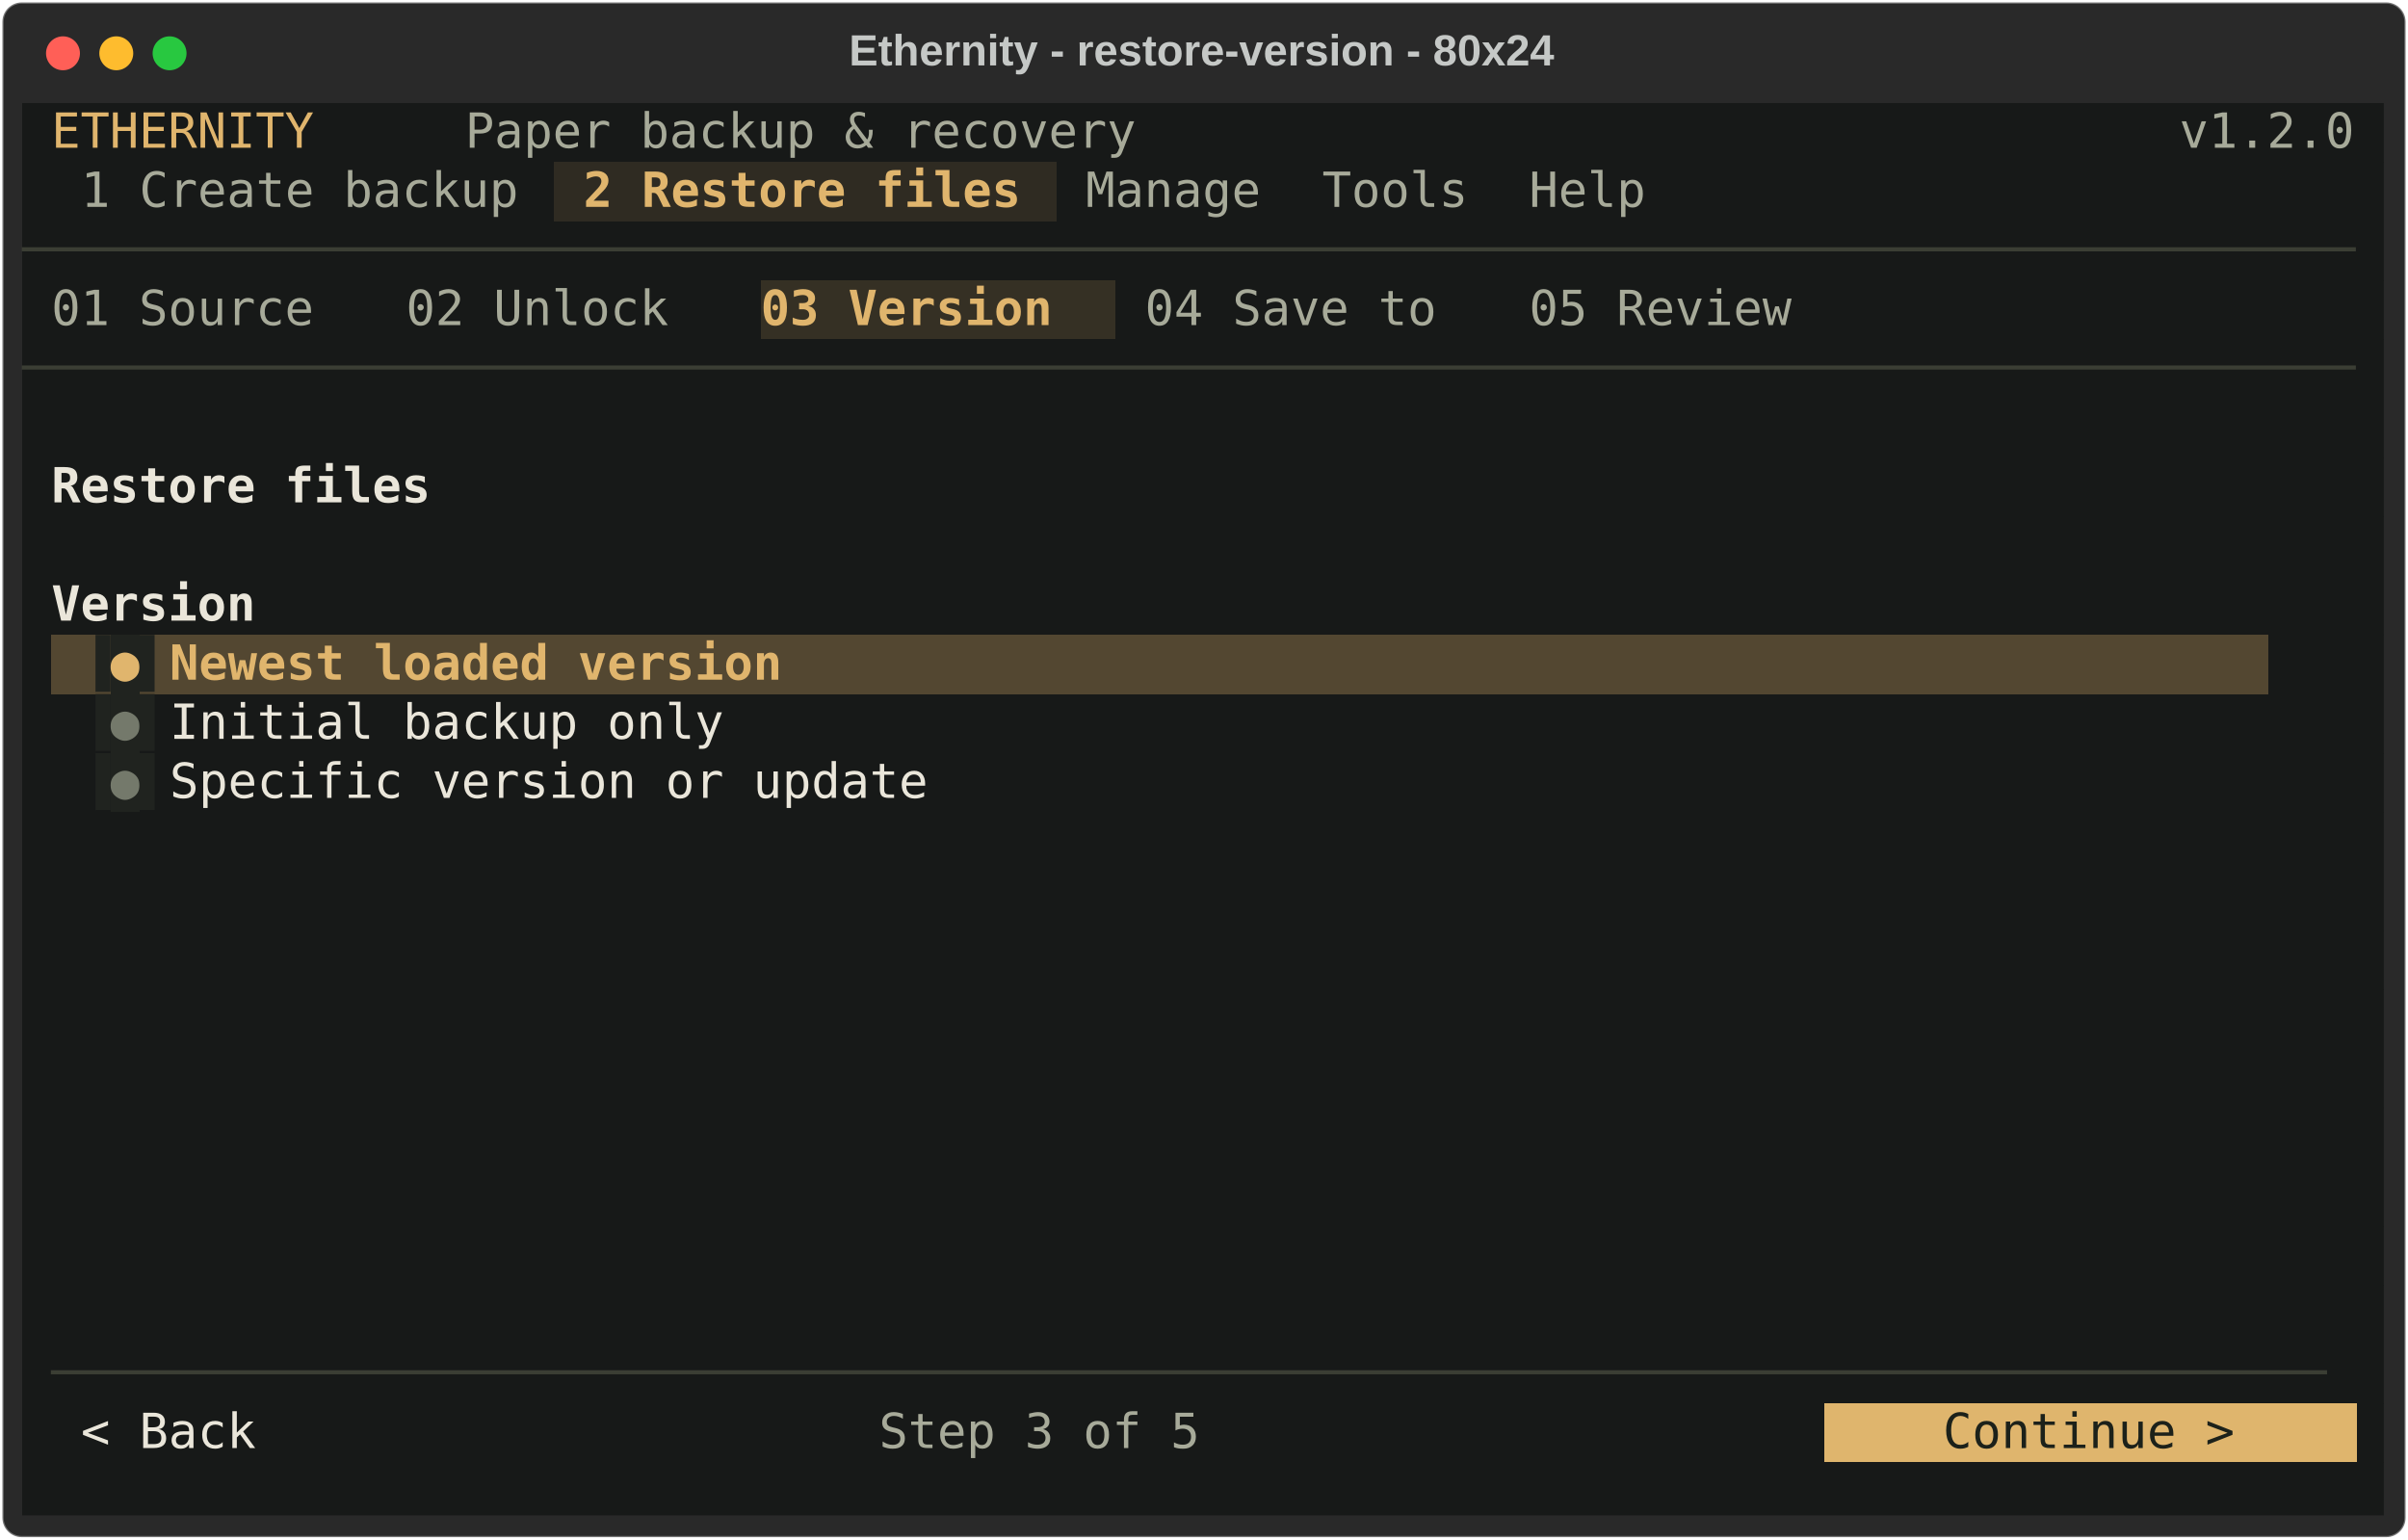
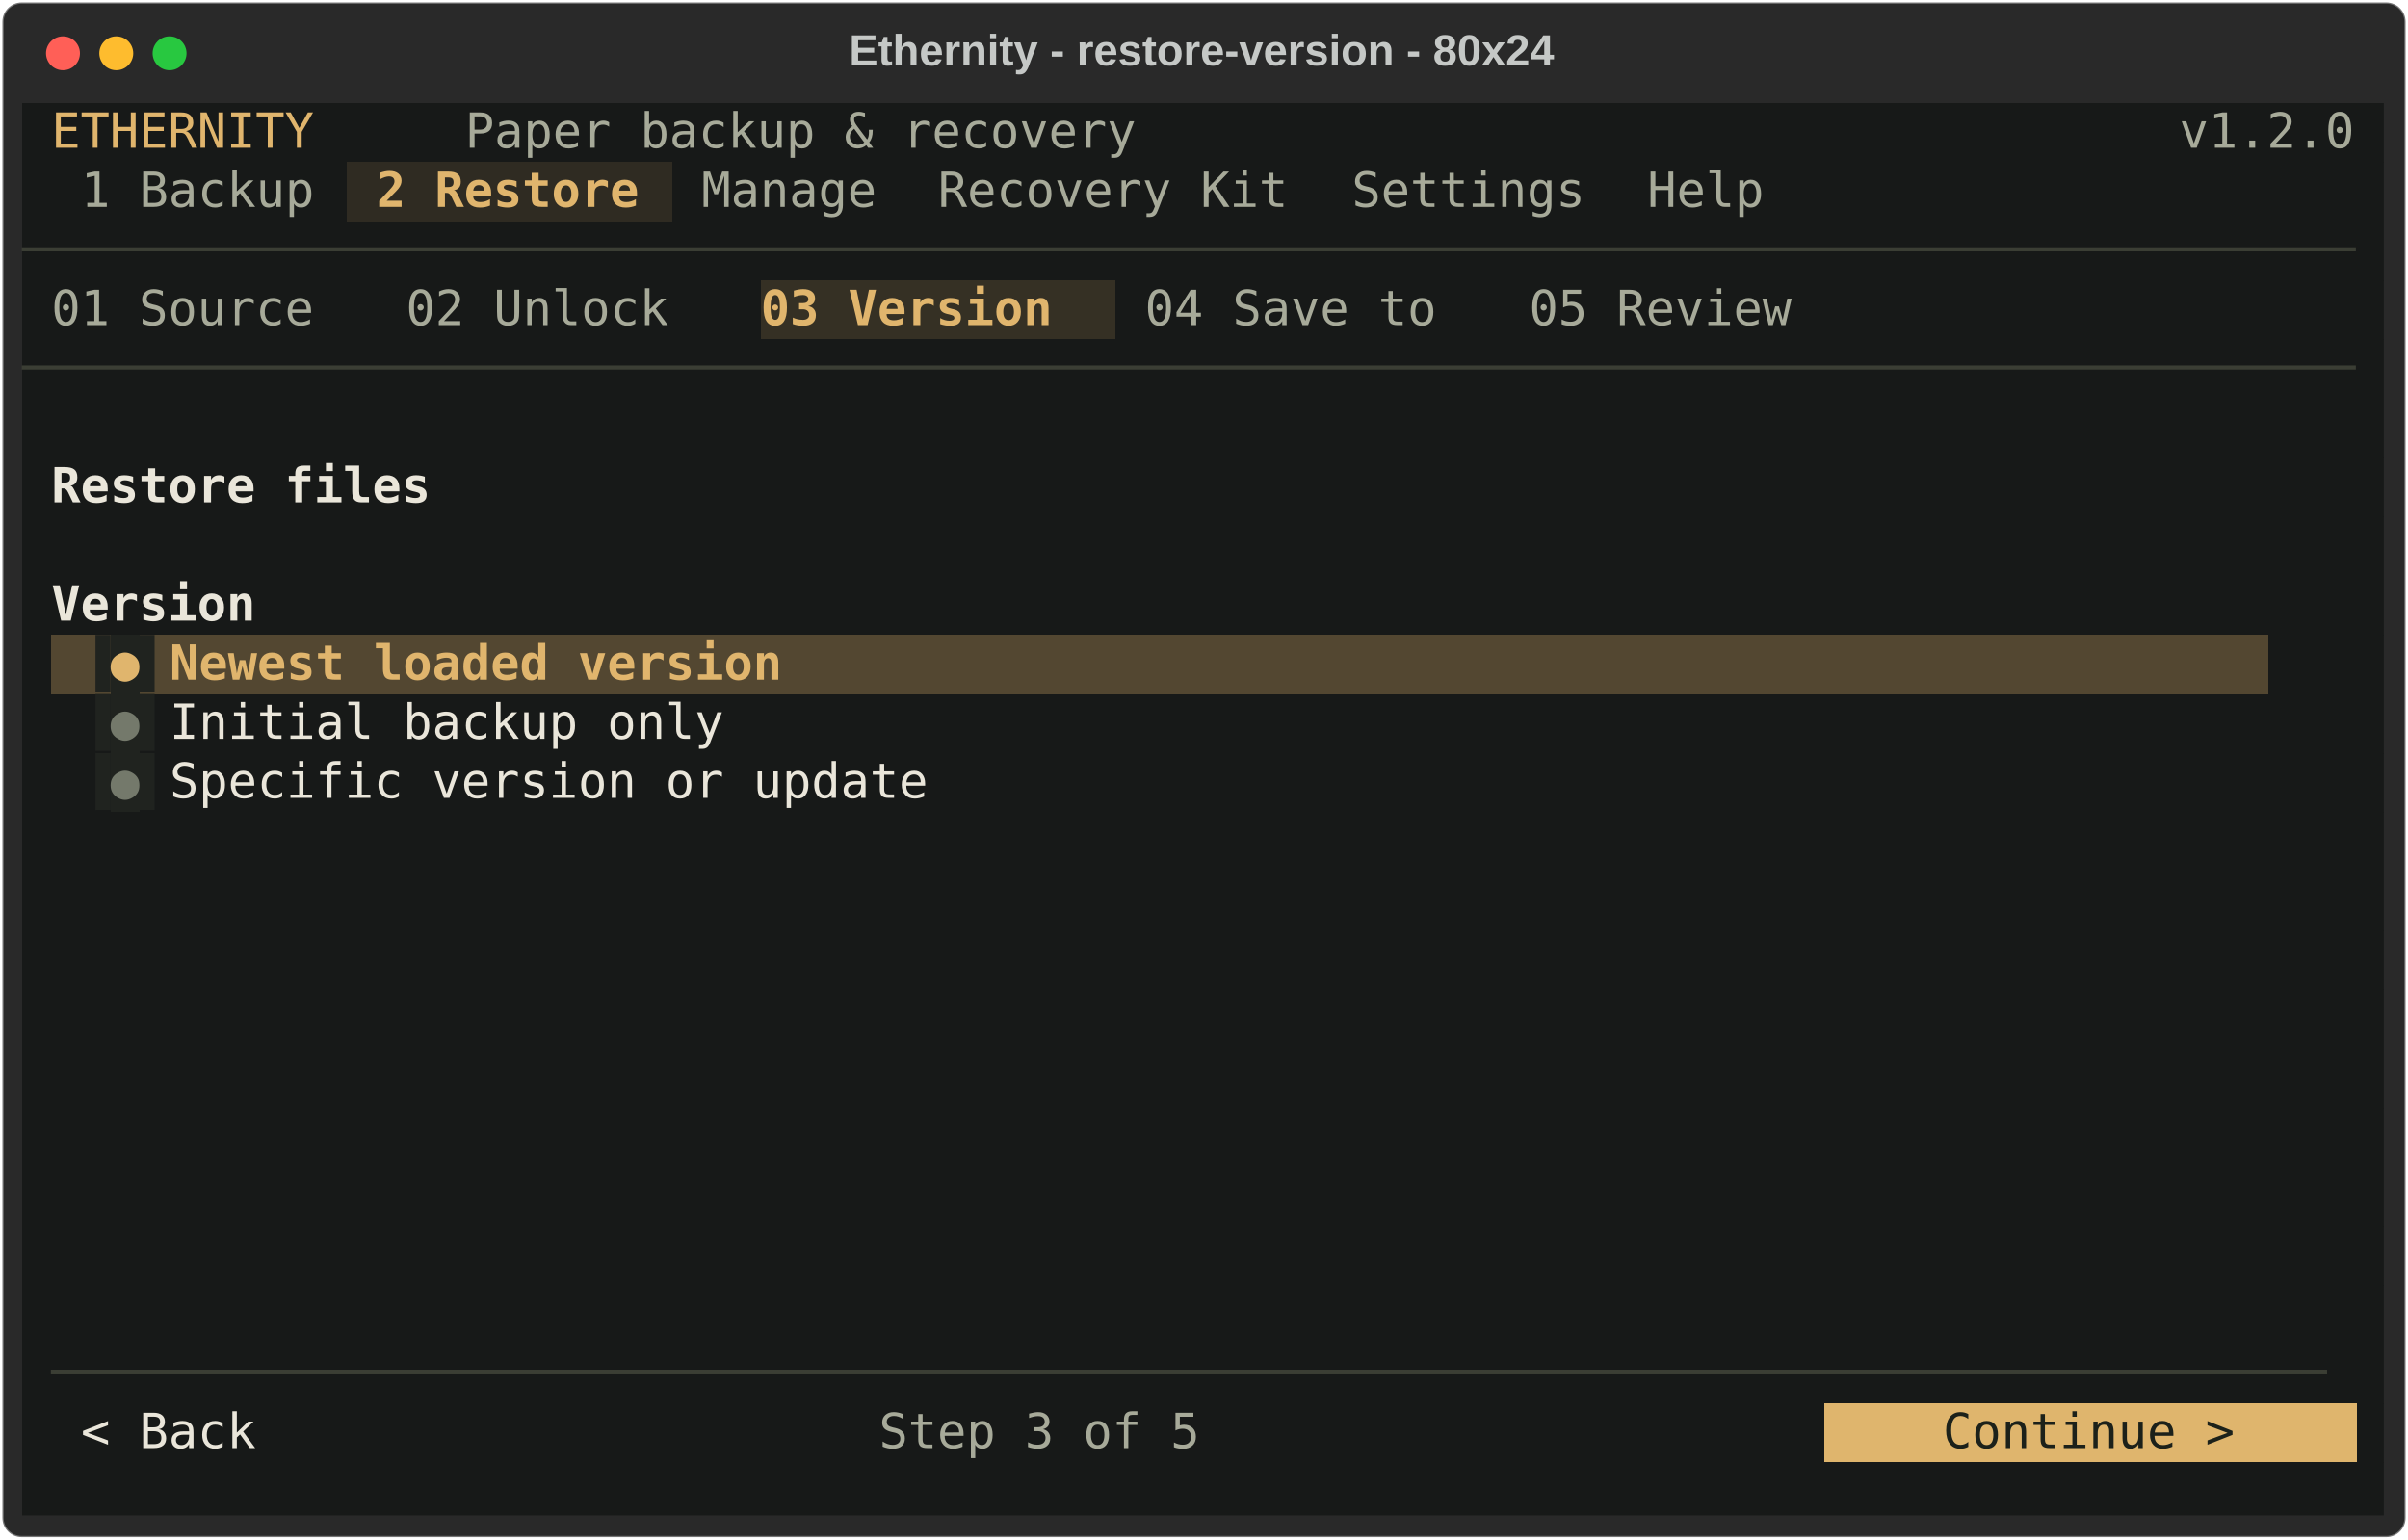
<svg xmlns="http://www.w3.org/2000/svg" class="rich-terminal" viewBox="0 0 994 635.6">
  <style>

    @font-face {
        font-family: "Fira Code";
        src: local("FiraCode-Regular"),
                url("https://cdnjs.cloudflare.com/ajax/libs/firacode/6.2.0/woff2/FiraCode-Regular.woff2") format("woff2"),
                url("https://cdnjs.cloudflare.com/ajax/libs/firacode/6.2.0/woff/FiraCode-Regular.woff") format("woff");
        font-style: normal;
        font-weight: 400;
    }
    @font-face {
        font-family: "Fira Code";
        src: local("FiraCode-Bold"),
                url("https://cdnjs.cloudflare.com/ajax/libs/firacode/6.2.0/woff2/FiraCode-Bold.woff2") format("woff2"),
                url("https://cdnjs.cloudflare.com/ajax/libs/firacode/6.2.0/woff/FiraCode-Bold.woff") format("woff");
        font-style: bold;
        font-weight: 700;
    }

    .terminal-matrix {
        font-family: Fira Code, monospace;
        font-size: 20px;
        line-height: 24.4px;
        font-variant-east-asian: full-width;
    }

    .terminal-title {
        font-size: 18px;
        font-weight: bold;
        font-family: arial;
    }

    .terminal-r1 { fill: #c5c8c6 }
.terminal-r2 { fill: #e0b56d }
.terminal-r3 { fill: #a7aa99 }
.terminal-r4 { fill: #e0b56d;font-weight: bold }
.terminal-r5 { fill: #3b3e34 }
.terminal-r6 { fill: #eae6da;font-weight: bold }
.terminal-r7 { fill: #20231f;font-weight: bold }
.terminal-r8 { fill: #20231f }
.terminal-r9 { fill: #74796b }
.terminal-r10 { fill: #eae6da }
.terminal-r11 { fill: #1c211a }
    </style>
  <defs>
    <clipPath id="terminal-clip-terminal">
      <rect x="0" y="0" width="975.0" height="584.6" />
    </clipPath>
    <clipPath id="terminal-line-0">
      <rect x="0" y="1.5" width="976" height="24.65" />
    </clipPath>
    <clipPath id="terminal-line-1">
      <rect x="0" y="25.9" width="976" height="24.65" />
    </clipPath>
    <clipPath id="terminal-line-2">
      <rect x="0" y="50.3" width="976" height="24.65" />
    </clipPath>
    <clipPath id="terminal-line-3">
      <rect x="0" y="74.7" width="976" height="24.65" />
    </clipPath>
    <clipPath id="terminal-line-4">
      <rect x="0" y="99.1" width="976" height="24.65" />
    </clipPath>
    <clipPath id="terminal-line-5">
      <rect x="0" y="123.5" width="976" height="24.65" />
    </clipPath>
    <clipPath id="terminal-line-6">
      <rect x="0" y="147.9" width="976" height="24.65" />
    </clipPath>
    <clipPath id="terminal-line-7">
      <rect x="0" y="172.3" width="976" height="24.65" />
    </clipPath>
    <clipPath id="terminal-line-8">
      <rect x="0" y="196.7" width="976" height="24.65" />
    </clipPath>
    <clipPath id="terminal-line-9">
      <rect x="0" y="221.1" width="976" height="24.65" />
    </clipPath>
    <clipPath id="terminal-line-10">
      <rect x="0" y="245.5" width="976" height="24.65" />
    </clipPath>
    <clipPath id="terminal-line-11">
      <rect x="0" y="269.9" width="976" height="24.65" />
    </clipPath>
    <clipPath id="terminal-line-12">
      <rect x="0" y="294.3" width="976" height="24.65" />
    </clipPath>
    <clipPath id="terminal-line-13">
      <rect x="0" y="318.7" width="976" height="24.65" />
    </clipPath>
    <clipPath id="terminal-line-14">
      <rect x="0" y="343.1" width="976" height="24.65" />
    </clipPath>
    <clipPath id="terminal-line-15">
      <rect x="0" y="367.5" width="976" height="24.65" />
    </clipPath>
    <clipPath id="terminal-line-16">
      <rect x="0" y="391.9" width="976" height="24.65" />
    </clipPath>
    <clipPath id="terminal-line-17">
      <rect x="0" y="416.3" width="976" height="24.65" />
    </clipPath>
    <clipPath id="terminal-line-18">
      <rect x="0" y="440.7" width="976" height="24.65" />
    </clipPath>
    <clipPath id="terminal-line-19">
      <rect x="0" y="465.1" width="976" height="24.65" />
    </clipPath>
    <clipPath id="terminal-line-20">
      <rect x="0" y="489.5" width="976" height="24.65" />
    </clipPath>
    <clipPath id="terminal-line-21">
      <rect x="0" y="513.9" width="976" height="24.65" />
    </clipPath>
    <clipPath id="terminal-line-22">
      <rect x="0" y="538.3" width="976" height="24.65" />
    </clipPath>
  </defs>
  <rect fill="#292929" stroke="rgba(255,255,255,0.35)" stroke-width="1" x="1" y="1" width="992" height="633.6" rx="8" />
  <text class="terminal-title" fill="#c5c8c6" text-anchor="middle" x="496" y="27">Ethernity - restore-version - 80x24</text>
  <g transform="translate(26,22)">
    <circle cx="0" cy="0" r="7" fill="#ff5f57" />
    <circle cx="22" cy="0" r="7" fill="#febc2e" />
    <circle cx="44" cy="0" r="7" fill="#28c840" />
  </g>
  <g transform="translate(9, 41)" clip-path="url(#terminal-clip-terminal)">
    <rect fill="#171918" x="0" y="1.5" width="12.2" height="24.65" shape-rendering="crispEdges" />
    <rect fill="#171918" x="12.2" y="1.5" width="109.8" height="24.65" shape-rendering="crispEdges" />
    <rect fill="#171918" x="122" y="1.5" width="61" height="24.65" shape-rendering="crispEdges" />
    <rect fill="#171918" x="183" y="1.5" width="280.6" height="24.65" shape-rendering="crispEdges" />
    <rect fill="#171918" x="463.6" y="1.5" width="427" height="24.65" shape-rendering="crispEdges" />
    <rect fill="#171918" x="890.6" y="1.5" width="73.2" height="24.65" shape-rendering="crispEdges" />
    <rect fill="#171918" x="963.8" y="1.5" width="12.2" height="24.65" shape-rendering="crispEdges" />
    <rect fill="#171918" x="0" y="25.9" width="24.4" height="24.65" shape-rendering="crispEdges" />
-     <rect fill="#171918" x="24.4" y="25.9" width="183" height="24.65" shape-rendering="crispEdges" />
-     <rect fill="#171918" x="207.4" y="25.9" width="12.2" height="24.65" shape-rendering="crispEdges" />
-     <rect fill="#2f2b22" x="219.6" y="25.9" width="12.2" height="24.65" shape-rendering="crispEdges" />
-     <rect fill="#2f2b22" x="231.8" y="25.9" width="183" height="24.65" shape-rendering="crispEdges" />
-     <rect fill="#2f2b22" x="414.8" y="25.9" width="12.2" height="24.65" shape-rendering="crispEdges" />
-     <rect fill="#171918" x="427" y="25.9" width="12.2" height="24.65" shape-rendering="crispEdges" />
-     <rect fill="#171918" x="439.2" y="25.9" width="73.2" height="24.65" shape-rendering="crispEdges" />
-     <rect fill="#171918" x="512.4" y="25.9" width="24.4" height="24.65" shape-rendering="crispEdges" />
-     <rect fill="#171918" x="536.8" y="25.9" width="61" height="24.65" shape-rendering="crispEdges" />
-     <rect fill="#171918" x="597.8" y="25.9" width="24.4" height="24.65" shape-rendering="crispEdges" />
-     <rect fill="#171918" x="622.2" y="25.9" width="48.8" height="24.65" shape-rendering="crispEdges" />
-     <rect fill="#171918" x="671" y="25.9" width="305" height="24.65" shape-rendering="crispEdges" />
+     <rect fill="#171918" x="24.4" y="25.9" width="97.6" height="24.65" shape-rendering="crispEdges" />
+     <rect fill="#171918" x="122" y="25.9" width="12.2" height="24.65" shape-rendering="crispEdges" />
+     <rect fill="#2f2b22" x="134.2" y="25.9" width="12.2" height="24.65" shape-rendering="crispEdges" />
+     <rect fill="#2f2b22" x="146.4" y="25.9" width="109.8" height="24.65" shape-rendering="crispEdges" />
+     <rect fill="#2f2b22" x="256.2" y="25.9" width="12.2" height="24.65" shape-rendering="crispEdges" />
+     <rect fill="#171918" x="268.4" y="25.9" width="12.2" height="24.65" shape-rendering="crispEdges" />
+     <rect fill="#171918" x="280.6" y="25.9" width="73.2" height="24.65" shape-rendering="crispEdges" />
+     <rect fill="#171918" x="353.8" y="25.9" width="24.4" height="24.65" shape-rendering="crispEdges" />
+     <rect fill="#171918" x="378.2" y="25.9" width="146.4" height="24.65" shape-rendering="crispEdges" />
+     <rect fill="#171918" x="524.6" y="25.9" width="24.4" height="24.65" shape-rendering="crispEdges" />
+     <rect fill="#171918" x="549" y="25.9" width="97.6" height="24.65" shape-rendering="crispEdges" />
+     <rect fill="#171918" x="646.6" y="25.9" width="24.4" height="24.65" shape-rendering="crispEdges" />
+     <rect fill="#171918" x="671" y="25.9" width="48.8" height="24.65" shape-rendering="crispEdges" />
+     <rect fill="#171918" x="719.8" y="25.9" width="256.2" height="24.65" shape-rendering="crispEdges" />
    <rect fill="#171918" x="0" y="50.3" width="976" height="24.65" shape-rendering="crispEdges" />
    <rect fill="#171918" x="0" y="74.7" width="12.2" height="24.65" shape-rendering="crispEdges" />
    <rect fill="#171918" x="12.2" y="74.7" width="109.8" height="24.65" shape-rendering="crispEdges" />
    <rect fill="#171918" x="122" y="74.7" width="24.4" height="24.65" shape-rendering="crispEdges" />
    <rect fill="#171918" x="146.4" y="74.7" width="12.2" height="24.65" shape-rendering="crispEdges" />
    <rect fill="#171918" x="158.6" y="74.7" width="109.8" height="24.65" shape-rendering="crispEdges" />
    <rect fill="#171918" x="268.4" y="74.7" width="24.4" height="24.65" shape-rendering="crispEdges" />
    <rect fill="#171918" x="292.8" y="74.7" width="12.2" height="24.65" shape-rendering="crispEdges" />
    <rect fill="#353024" x="305" y="74.7" width="122" height="24.65" shape-rendering="crispEdges" />
    <rect fill="#353024" x="427" y="74.7" width="24.4" height="24.65" shape-rendering="crispEdges" />
    <rect fill="#171918" x="451.4" y="74.7" width="12.2" height="24.65" shape-rendering="crispEdges" />
    <rect fill="#171918" x="463.6" y="74.7" width="122" height="24.65" shape-rendering="crispEdges" />
    <rect fill="#171918" x="585.6" y="74.7" width="24.4" height="24.65" shape-rendering="crispEdges" />
    <rect fill="#171918" x="610" y="74.7" width="12.2" height="24.65" shape-rendering="crispEdges" />
    <rect fill="#171918" x="622.2" y="74.7" width="109.8" height="24.65" shape-rendering="crispEdges" />
    <rect fill="#171918" x="732" y="74.7" width="24.4" height="24.65" shape-rendering="crispEdges" />
    <rect fill="#171918" x="756.4" y="74.7" width="219.6" height="24.65" shape-rendering="crispEdges" />
    <rect fill="#171918" x="0" y="99.1" width="976" height="24.65" shape-rendering="crispEdges" />
    <rect fill="#171918" x="0" y="123.5" width="976" height="24.65" shape-rendering="crispEdges" />
    <rect fill="#171918" x="0" y="147.9" width="12.2" height="24.65" shape-rendering="crispEdges" />
    <rect fill="#171918" x="12.2" y="147.9" width="158.6" height="24.65" shape-rendering="crispEdges" />
    <rect fill="#171918" x="170.8" y="147.9" width="805.2" height="24.65" shape-rendering="crispEdges" />
    <rect fill="#171918" x="0" y="172.3" width="976" height="24.65" shape-rendering="crispEdges" />
    <rect fill="#171918" x="0" y="196.7" width="12.2" height="24.65" shape-rendering="crispEdges" />
    <rect fill="#171918" x="12.2" y="196.7" width="85.4" height="24.65" shape-rendering="crispEdges" />
    <rect fill="#171918" x="97.6" y="196.7" width="878.4" height="24.65" shape-rendering="crispEdges" />
    <rect fill="#171918" x="0" y="221.1" width="12.2" height="24.65" shape-rendering="crispEdges" />
    <rect fill="#534731" x="12.2" y="221.1" width="12.2" height="24.65" shape-rendering="crispEdges" />
    <rect fill="#534731" x="24.4" y="221.1" width="12.2" height="24.65" shape-rendering="crispEdges" />
    <rect fill="#20231f" x="36.6" y="221.1" width="12.2" height="24.65" shape-rendering="crispEdges" />
    <rect fill="#534731" x="48.8" y="221.1" width="12.2" height="24.65" shape-rendering="crispEdges" />
    <rect fill="#534731" x="61" y="221.1" width="280.6" height="24.65" shape-rendering="crispEdges" />
    <rect fill="#534731" x="341.6" y="221.1" width="585.6" height="24.65" shape-rendering="crispEdges" />
    <rect fill="#171918" x="927.2" y="221.1" width="48.8" height="24.65" shape-rendering="crispEdges" />
    <rect fill="#171918" x="0" y="245.5" width="24.4" height="24.65" shape-rendering="crispEdges" />
    <rect fill="#171918" x="24.4" y="245.5" width="12.2" height="24.65" shape-rendering="crispEdges" />
    <rect fill="#20231f" x="36.6" y="245.5" width="12.2" height="24.65" shape-rendering="crispEdges" />
    <rect fill="#171918" x="48.8" y="245.5" width="12.2" height="24.65" shape-rendering="crispEdges" />
    <rect fill="#171918" x="61" y="245.5" width="256.2" height="24.65" shape-rendering="crispEdges" />
    <rect fill="#171918" x="317.2" y="245.5" width="658.8" height="24.65" shape-rendering="crispEdges" />
    <rect fill="#171918" x="0" y="269.9" width="24.4" height="24.65" shape-rendering="crispEdges" />
    <rect fill="#171918" x="24.4" y="269.9" width="12.2" height="24.65" shape-rendering="crispEdges" />
    <rect fill="#20231f" x="36.6" y="269.9" width="12.2" height="24.65" shape-rendering="crispEdges" />
    <rect fill="#171918" x="48.8" y="269.9" width="12.2" height="24.65" shape-rendering="crispEdges" />
    <rect fill="#171918" x="61" y="269.9" width="341.6" height="24.65" shape-rendering="crispEdges" />
    <rect fill="#171918" x="402.6" y="269.9" width="573.4" height="24.65" shape-rendering="crispEdges" />
    <rect fill="#171918" x="0" y="294.3" width="976" height="24.65" shape-rendering="crispEdges" />
    <rect fill="#171918" x="0" y="318.7" width="976" height="24.65" shape-rendering="crispEdges" />
    <rect fill="#171918" x="0" y="343.1" width="976" height="24.65" shape-rendering="crispEdges" />
    <rect fill="#171918" x="0" y="367.5" width="976" height="24.65" shape-rendering="crispEdges" />
    <rect fill="#171918" x="0" y="391.9" width="976" height="24.65" shape-rendering="crispEdges" />
    <rect fill="#171918" x="0" y="416.3" width="976" height="24.65" shape-rendering="crispEdges" />
    <rect fill="#171918" x="0" y="440.7" width="976" height="24.65" shape-rendering="crispEdges" />
    <rect fill="#171918" x="0" y="465.1" width="976" height="24.65" shape-rendering="crispEdges" />
    <rect fill="#171918" x="0" y="489.5" width="976" height="24.65" shape-rendering="crispEdges" />
    <rect fill="#171918" x="0" y="513.9" width="12.2" height="24.65" shape-rendering="crispEdges" />
    <rect fill="#171918" x="12.2" y="513.9" width="951.6" height="24.65" shape-rendering="crispEdges" />
    <rect fill="#171918" x="963.8" y="513.9" width="12.2" height="24.65" shape-rendering="crispEdges" />
    <rect fill="#171918" x="0" y="538.3" width="24.4" height="24.65" shape-rendering="crispEdges" />
    <rect fill="#171918" x="24.4" y="538.3" width="73.2" height="24.65" shape-rendering="crispEdges" />
    <rect fill="#171918" x="97.6" y="538.3" width="12.2" height="24.65" shape-rendering="crispEdges" />
    <rect fill="#171918" x="109.8" y="538.3" width="0" height="24.65" shape-rendering="crispEdges" />
    <rect fill="#171918" x="109.8" y="538.3" width="244" height="24.65" shape-rendering="crispEdges" />
    <rect fill="#171918" x="353.8" y="538.3" width="134.2" height="24.65" shape-rendering="crispEdges" />
    <rect fill="#171918" x="488" y="538.3" width="0" height="24.65" shape-rendering="crispEdges" />
    <rect fill="#171918" x="488" y="538.3" width="256.2" height="24.65" shape-rendering="crispEdges" />
    <rect fill="#dfb56d" x="744.2" y="538.3" width="48.8" height="24.65" shape-rendering="crispEdges" />
    <rect fill="#dfb56d" x="793" y="538.3" width="122" height="24.65" shape-rendering="crispEdges" />
    <rect fill="#dfb56d" x="915" y="538.3" width="48.8" height="24.65" shape-rendering="crispEdges" />
    <rect fill="#171918" x="963.8" y="538.3" width="12.2" height="24.65" shape-rendering="crispEdges" />
    <rect fill="#171918" x="0" y="562.7" width="976" height="24.65" shape-rendering="crispEdges" />
    <g class="terminal-matrix">
      <text class="terminal-r2" x="12.2" y="20" textLength="109.8" clip-path="url(#terminal-line-0)">ETHERNITY</text>
      <text class="terminal-r3" x="183" y="20" textLength="280.6" clip-path="url(#terminal-line-0)">Paper backup &amp; recovery</text>
      <text class="terminal-r3" x="890.6" y="20" textLength="73.2" clip-path="url(#terminal-line-0)">v1.2.0</text>
      <text class="terminal-r1" x="976" y="20" textLength="12.2" clip-path="url(#terminal-line-0)">
</text>
-       <text class="terminal-r3" x="24.4" y="44.4" textLength="183" clip-path="url(#terminal-line-1)">1 Create backup</text>
-       <text class="terminal-r4" x="231.8" y="44.4" textLength="183" clip-path="url(#terminal-line-1)">2 Restore files</text>
-       <text class="terminal-r3" x="439.2" y="44.4" textLength="73.2" clip-path="url(#terminal-line-1)">Manage</text>
-       <text class="terminal-r3" x="536.8" y="44.4" textLength="61" clip-path="url(#terminal-line-1)">Tools</text>
-       <text class="terminal-r3" x="622.2" y="44.4" textLength="48.8" clip-path="url(#terminal-line-1)">Help</text>
+       <text class="terminal-r3" x="24.4" y="44.4" textLength="97.6" clip-path="url(#terminal-line-1)">1 Backup</text>
+       <text class="terminal-r4" x="146.4" y="44.4" textLength="109.8" clip-path="url(#terminal-line-1)">2 Restore</text>
+       <text class="terminal-r3" x="280.6" y="44.4" textLength="73.2" clip-path="url(#terminal-line-1)">Manage</text>
+       <text class="terminal-r3" x="378.2" y="44.4" textLength="146.4" clip-path="url(#terminal-line-1)">Recovery Kit</text>
+       <text class="terminal-r3" x="549" y="44.4" textLength="97.6" clip-path="url(#terminal-line-1)">Settings</text>
+       <text class="terminal-r3" x="671" y="44.4" textLength="48.8" clip-path="url(#terminal-line-1)">Help</text>
      <text class="terminal-r1" x="976" y="44.4" textLength="12.2" clip-path="url(#terminal-line-1)">
</text>
      <text class="terminal-r5" x="0" y="68.8" textLength="976" clip-path="url(#terminal-line-2)">────────────────────────────────────────────────────────────────────────────────</text>
      <text class="terminal-r1" x="976" y="68.8" textLength="12.2" clip-path="url(#terminal-line-2)">
</text>
      <text class="terminal-r3" x="12.2" y="93.2" textLength="109.8" clip-path="url(#terminal-line-3)">01 Source</text>
      <text class="terminal-r3" x="158.6" y="93.2" textLength="109.8" clip-path="url(#terminal-line-3)">02 Unlock</text>
      <text class="terminal-r4" x="305" y="93.2" textLength="122" clip-path="url(#terminal-line-3)">03 Version</text>
      <text class="terminal-r3" x="463.6" y="93.2" textLength="122" clip-path="url(#terminal-line-3)">04 Save to</text>
      <text class="terminal-r3" x="622.2" y="93.2" textLength="109.8" clip-path="url(#terminal-line-3)">05 Review</text>
      <text class="terminal-r1" x="976" y="93.2" textLength="12.2" clip-path="url(#terminal-line-3)">
</text>
      <text class="terminal-r5" x="0" y="117.6" textLength="976" clip-path="url(#terminal-line-4)">────────────────────────────────────────────────────────────────────────────────</text>
      <text class="terminal-r1" x="976" y="117.6" textLength="12.2" clip-path="url(#terminal-line-4)">
</text>
      <text class="terminal-r1" x="976" y="142" textLength="12.2" clip-path="url(#terminal-line-5)">
</text>
      <text class="terminal-r6" x="12.2" y="166.4" textLength="158.6" clip-path="url(#terminal-line-6)">Restore files</text>
      <text class="terminal-r1" x="976" y="166.4" textLength="12.2" clip-path="url(#terminal-line-6)">
</text>
      <text class="terminal-r1" x="976" y="190.8" textLength="12.2" clip-path="url(#terminal-line-7)">
</text>
      <text class="terminal-r6" x="12.2" y="215.2" textLength="85.4" clip-path="url(#terminal-line-8)">Version</text>
      <text class="terminal-r1" x="976" y="215.2" textLength="12.2" clip-path="url(#terminal-line-8)">
</text>
      <text class="terminal-r7" x="24.4" y="239.6" textLength="12.2" clip-path="url(#terminal-line-9)">▐</text>
      <text class="terminal-r4" x="36.6" y="239.6" textLength="12.2" clip-path="url(#terminal-line-9)">●</text>
      <text class="terminal-r7" x="48.8" y="239.6" textLength="12.2" clip-path="url(#terminal-line-9)">▌</text>
      <text class="terminal-r4" x="61" y="239.6" textLength="280.6" clip-path="url(#terminal-line-9)"> Newest loaded version </text>
      <text class="terminal-r1" x="976" y="239.6" textLength="12.2" clip-path="url(#terminal-line-9)">
</text>
      <text class="terminal-r8" x="24.4" y="264" textLength="12.2" clip-path="url(#terminal-line-10)">▐</text>
      <text class="terminal-r9" x="36.6" y="264" textLength="12.2" clip-path="url(#terminal-line-10)">●</text>
      <text class="terminal-r8" x="48.8" y="264" textLength="12.2" clip-path="url(#terminal-line-10)">▌</text>
      <text class="terminal-r10" x="61" y="264" textLength="256.2" clip-path="url(#terminal-line-10)"> Initial backup only </text>
      <text class="terminal-r1" x="976" y="264" textLength="12.2" clip-path="url(#terminal-line-10)">
</text>
      <text class="terminal-r8" x="24.4" y="288.4" textLength="12.2" clip-path="url(#terminal-line-11)">▐</text>
      <text class="terminal-r9" x="36.6" y="288.4" textLength="12.2" clip-path="url(#terminal-line-11)">●</text>
      <text class="terminal-r8" x="48.8" y="288.4" textLength="12.2" clip-path="url(#terminal-line-11)">▌</text>
      <text class="terminal-r10" x="61" y="288.4" textLength="341.6" clip-path="url(#terminal-line-11)"> Specific version or update </text>
      <text class="terminal-r1" x="976" y="288.4" textLength="12.2" clip-path="url(#terminal-line-11)">
</text>
      <text class="terminal-r1" x="976" y="312.8" textLength="12.2" clip-path="url(#terminal-line-12)">
</text>
      <text class="terminal-r1" x="976" y="337.2" textLength="12.2" clip-path="url(#terminal-line-13)">
</text>
      <text class="terminal-r1" x="976" y="361.6" textLength="12.2" clip-path="url(#terminal-line-14)">
</text>
      <text class="terminal-r1" x="976" y="386" textLength="12.2" clip-path="url(#terminal-line-15)">
</text>
      <text class="terminal-r1" x="976" y="410.4" textLength="12.2" clip-path="url(#terminal-line-16)">
</text>
      <text class="terminal-r1" x="976" y="434.8" textLength="12.2" clip-path="url(#terminal-line-17)">
</text>
      <text class="terminal-r1" x="976" y="459.2" textLength="12.2" clip-path="url(#terminal-line-18)">
</text>
      <text class="terminal-r1" x="976" y="483.6" textLength="12.2" clip-path="url(#terminal-line-19)">
</text>
      <text class="terminal-r1" x="976" y="508" textLength="12.2" clip-path="url(#terminal-line-20)">
</text>
      <text class="terminal-r5" x="12.2" y="532.4" textLength="951.6" clip-path="url(#terminal-line-21)">──────────────────────────────────────────────────────────────────────────────</text>
      <text class="terminal-r1" x="976" y="532.4" textLength="12.2" clip-path="url(#terminal-line-21)">
</text>
      <text class="terminal-r10" x="24.4" y="556.8" textLength="73.2" clip-path="url(#terminal-line-22)">&lt; Back</text>
      <text class="terminal-r3" x="353.8" y="556.8" textLength="134.2" clip-path="url(#terminal-line-22)">Step 3 of 5</text>
      <text class="terminal-r11" x="793" y="556.8" textLength="122" clip-path="url(#terminal-line-22)">Continue &gt;</text>
      <text class="terminal-r1" x="976" y="556.8" textLength="12.2" clip-path="url(#terminal-line-22)">
</text>
    </g>
  </g>
</svg>
